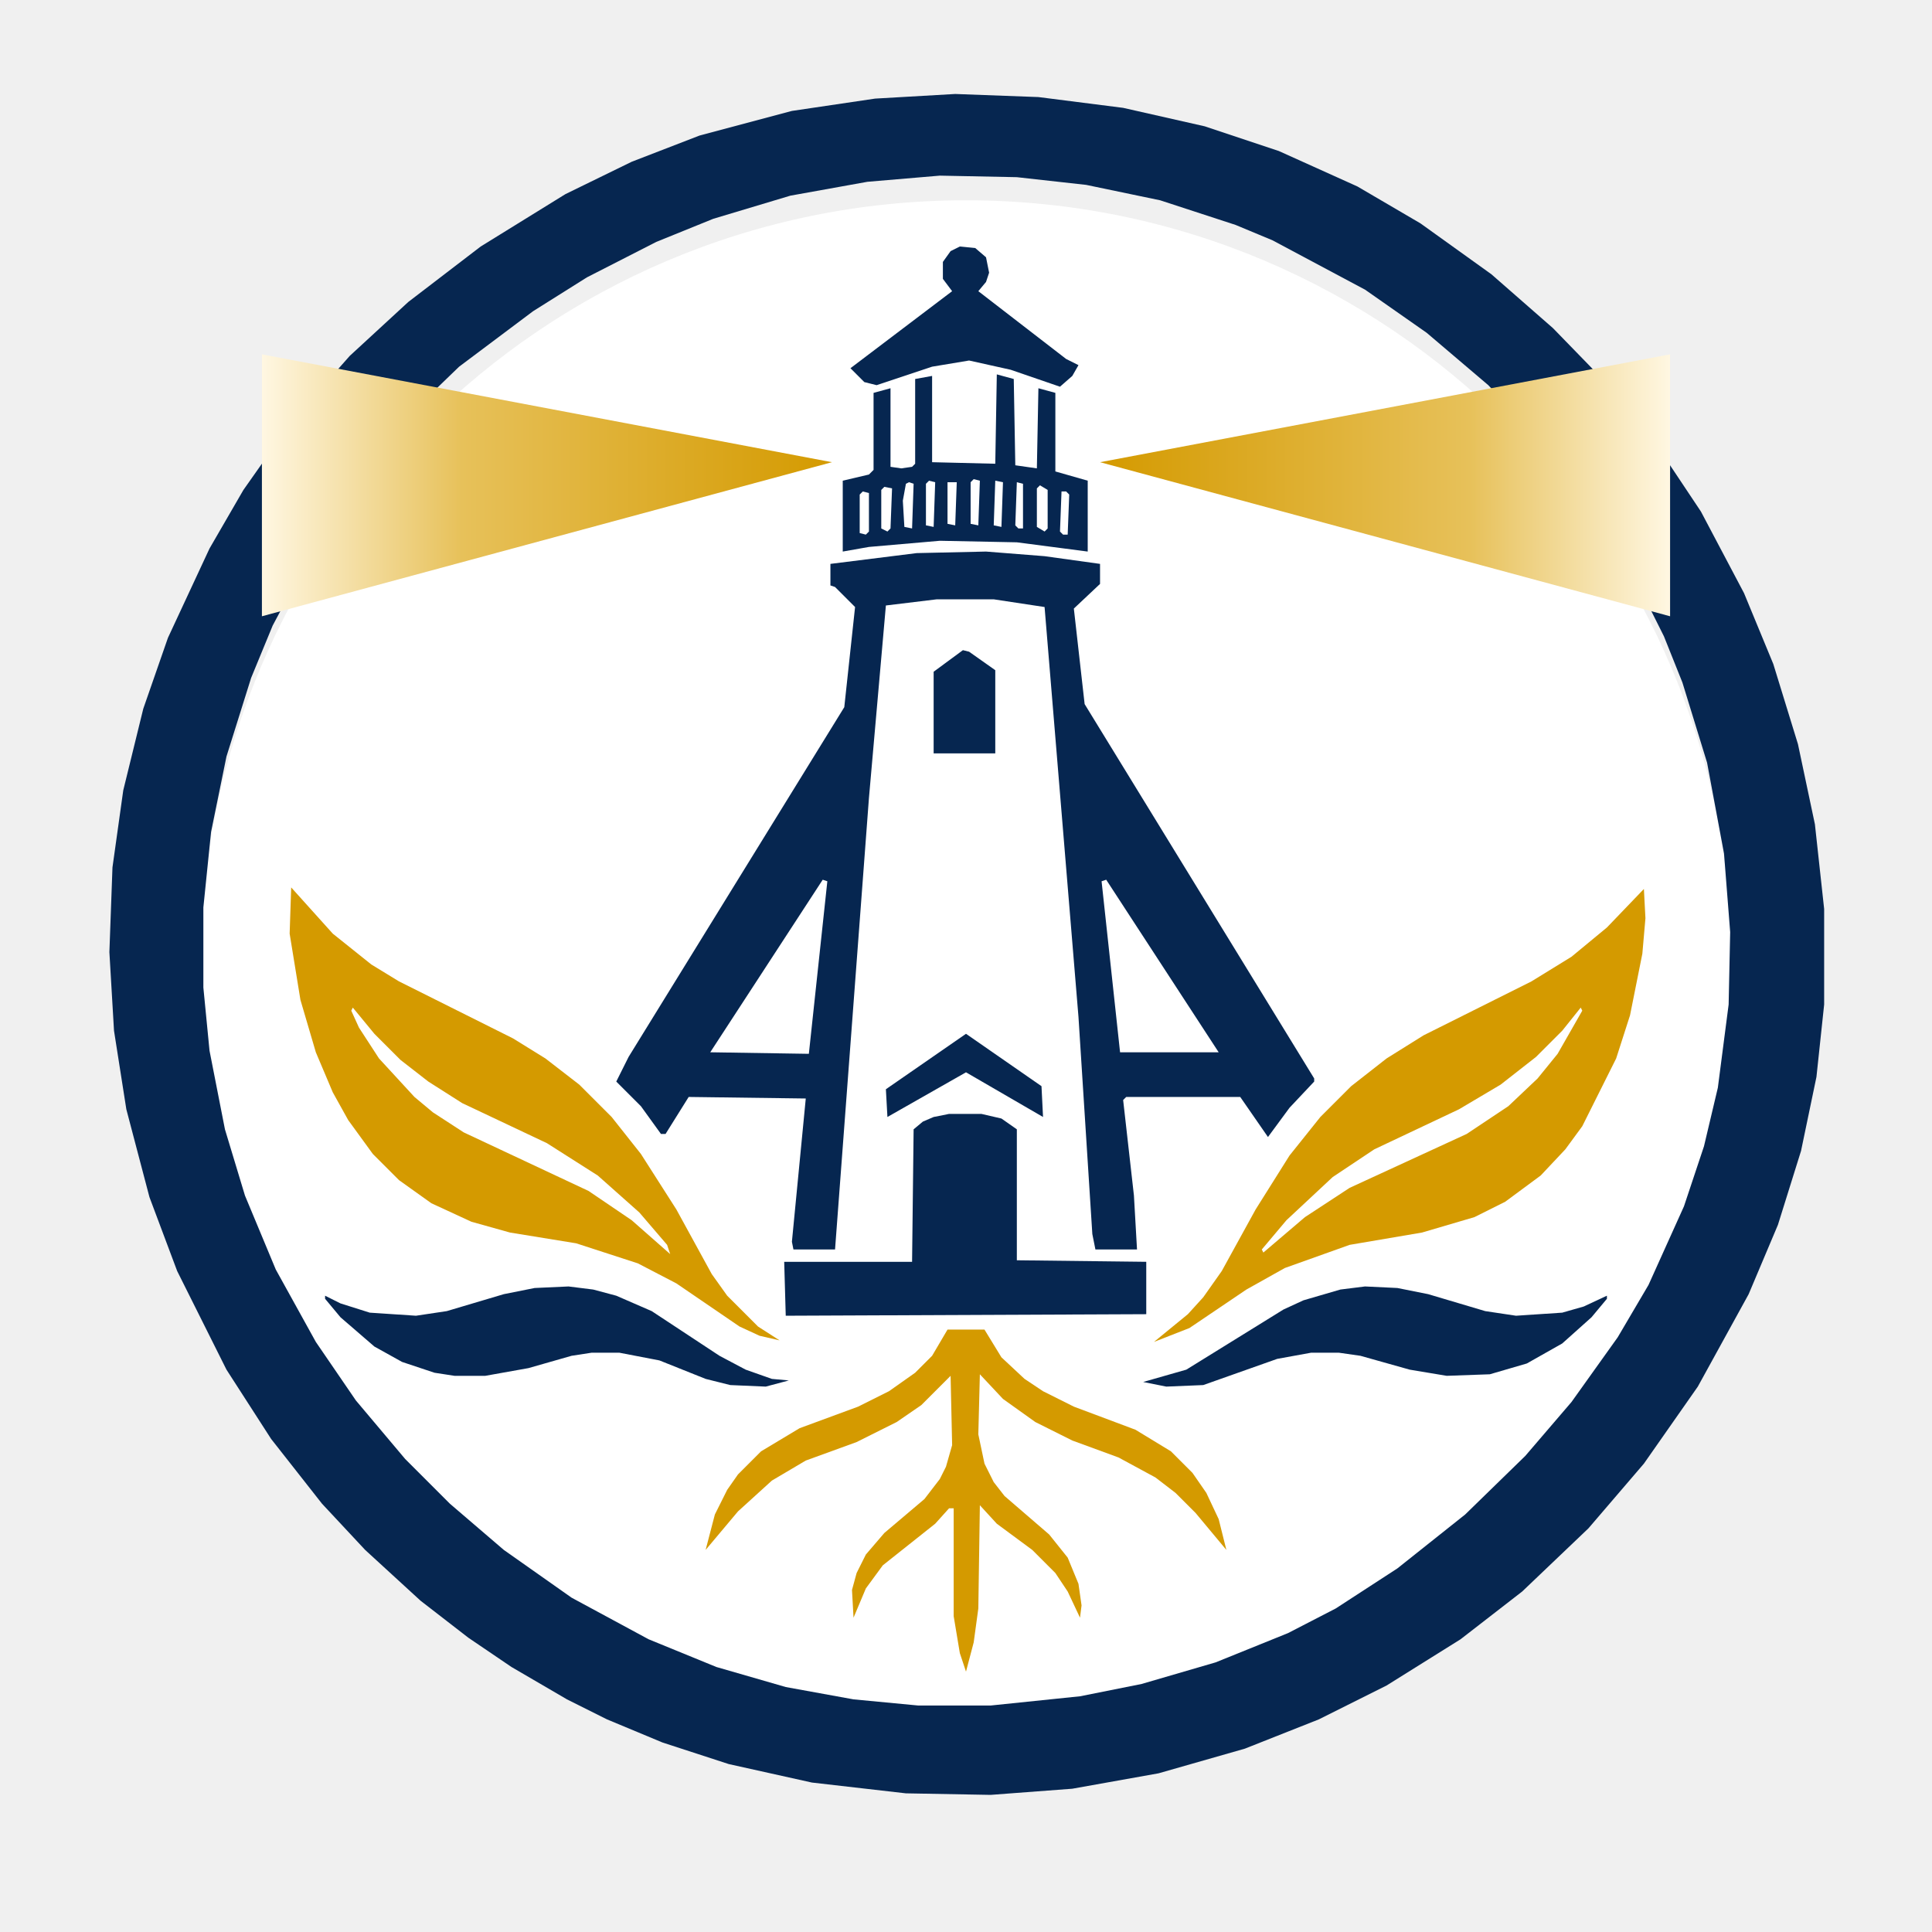
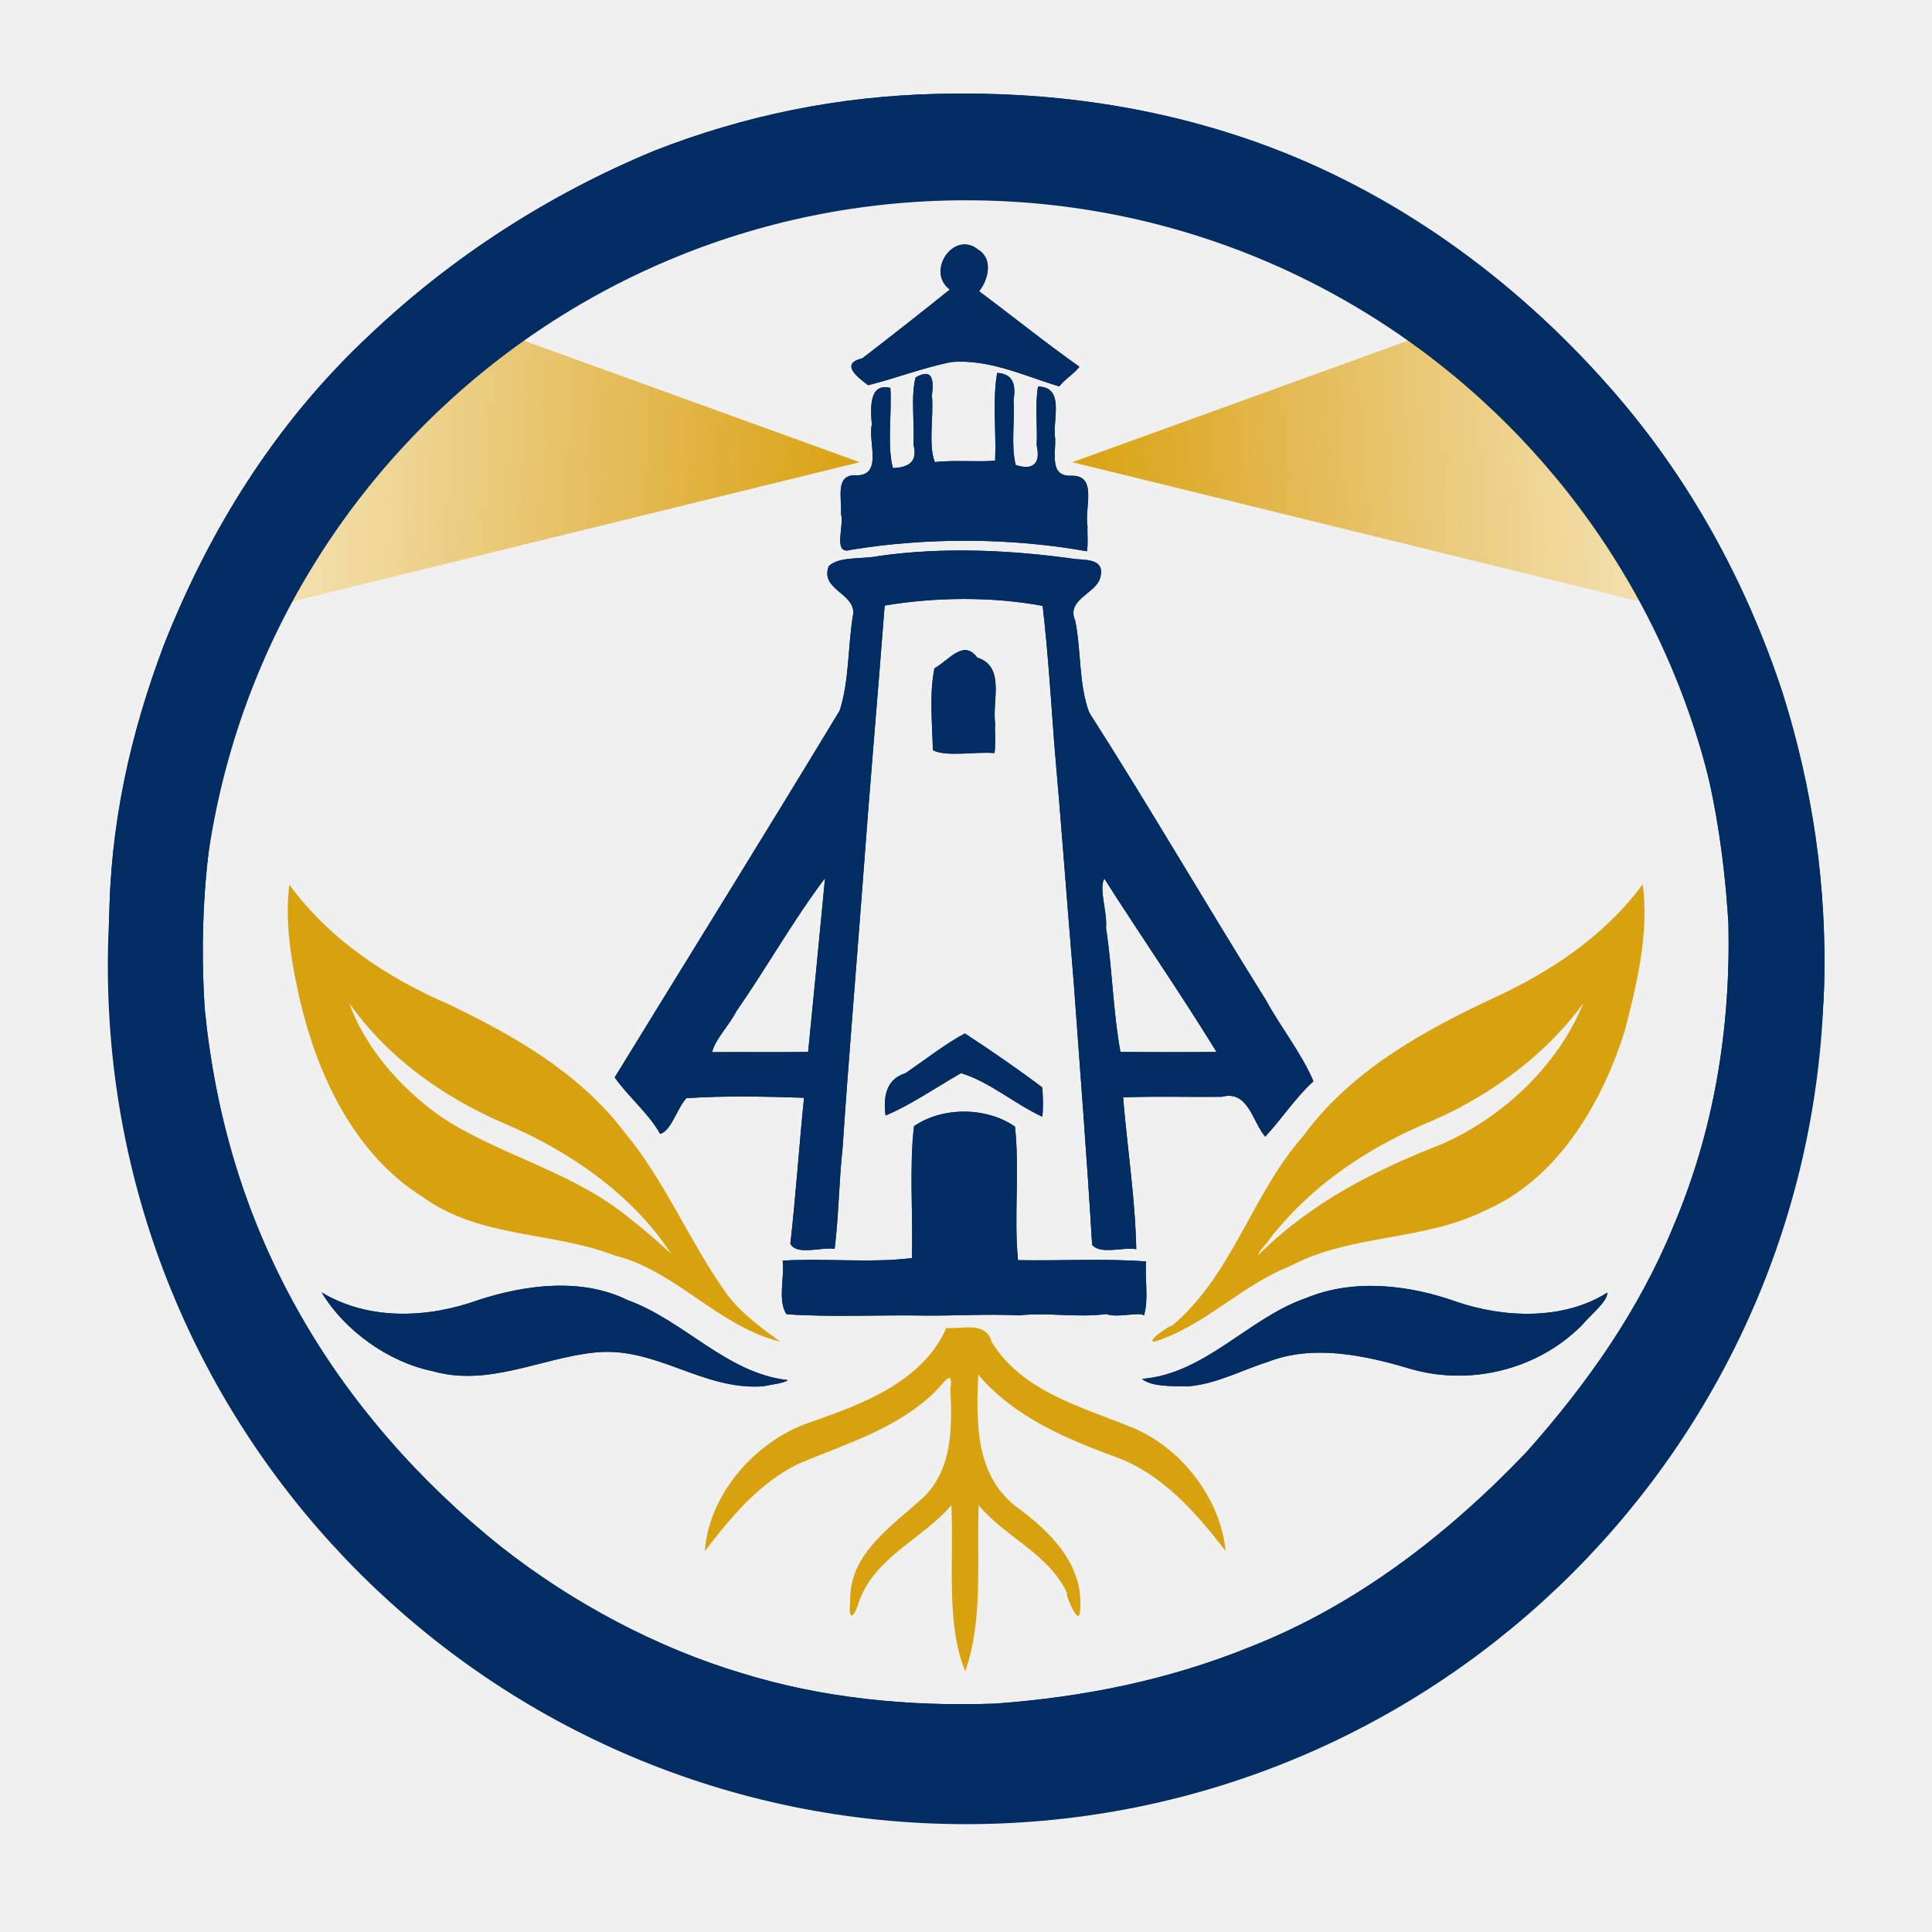
- <svg xmlns="http://www.w3.org/2000/svg" viewBox="0 0 1254 1254" width="1254" height="1254">
+ <svg xmlns="http://www.w3.org/2000/svg" version="1.1" viewBox="0 0 1254 1254">
  <defs>
-     <linearGradient id="beam-left" x1="540" y1="300" x2="170" y2="300" gradientUnits="userSpaceOnUse">
-       <stop offset="0%" stop-color="#D49A00" />
-       <stop offset="65%" stop-color="#E7C15A" />
-       <stop offset="100%" stop-color="#FFF7E2" />
+     <clipPath id="b">
+       <circle cx="627" cy="627" r="557" />
+     </clipPath>
+     <linearGradient id="c" x1="558" x2="69" y1="300" y2="271" gradientUnits="userSpaceOnUse">
+       <stop stop-color="#d8a20f" offset="0" />
+       <stop stop-color="#e3b84f" offset=".28" />
+       <stop stop-color="#efd89a" offset=".64" />
+       <stop stop-color="#fbf2da" offset="1" />
    </linearGradient>
-     <linearGradient id="beam-right" x1="714" y1="300" x2="1084" y2="300" gradientUnits="userSpaceOnUse">
-       <stop offset="0%" stop-color="#D49A00" />
-       <stop offset="65%" stop-color="#E7C15A" />
-       <stop offset="100%" stop-color="#FFF7E2" />
+     <linearGradient id="a" x1="696" x2="1185" y1="300" y2="271" gradientUnits="userSpaceOnUse">
+       <stop stop-color="#d8a20f" offset="0" />
+       <stop stop-color="#e3b84f" offset=".28" />
+       <stop stop-color="#efd89a" offset=".64" />
+       <stop stop-color="#fbf2da" offset="1" />
    </linearGradient>
  </defs>
-   <circle cx="627.0" cy="627.0" r="497" fill="#FFFFFF" />
-   <path d="M620,61 L568,64 L514,72 L454,88 L410,105 L367,126 L312,160 L265,196 L227,231 L189,274 L158,318 L136,356 L109,414 L93,460 L80,513 L73,563 L71,618 L74,669 L82,720 L97,777 L115,825 L147,889 L176,934 L209,976 L237,1006 L273,1039 L304,1063 L332,1082 L368,1103 L394,1116 L430,1131 L473,1145 L527,1157 L588,1164 L643,1165 L696,1161 L752,1151 L808,1135 L856,1116 L900,1094 L948,1064 L988,1033 L1031,992 L1067,950 L1102,900 L1135,840 L1154,795 L1169,747 L1179,699 L1184,652 L1184,590 L1178,535 L1167,483 L1151,431 L1132,385 L1104,332 L1074,287 L1043,249 L1008,213 L968,178 L922,145 L881,121 L830,98 L782,82 L729,70 L674,63 Z M610,114 L660,115 L705,120 L753,130 L802,146 L826,156 L886,188 L926,216 L966,250 L1001,287 L1035,332 L1058,369 L1080,413 L1092,443 L1108,495 L1119,554 L1123,605 L1122,652 L1115,706 L1106,744 L1093,783 L1070,834 L1050,868 L1020,910 L990,945 L951,983 L907,1018 L867,1044 L836,1060 L789,1079 L741,1093 L701,1101 L643,1107 L596,1107 L554,1103 L510,1095 L465,1082 L421,1064 L371,1037 L327,1006 L292,976 L263,947 L231,909 L205,871 L179,824 L159,776 L146,733 L136,682 L132,641 L132,589 L137,540 L147,491 L163,440 L177,406 L209,346 L233,310 L269,266 L298,238 L346,202 L381,180 L426,157 L463,142 L513,127 L563,118 Z M742,897 L757,900 L781,899 L829,882 L851,878 L869,878 L883,880 L915,889 L939,893 L967,892 L991,885 L1014,872 L1033,855 L1043,843 L1043,841 L1028,848 L1014,852 L984,854 L964,851 L927,840 L907,836 L886,835 L870,837 L846,844 L833,850 L770,889 Z M211,841 L211,843 L221,855 L243,874 L261,884 L282,891 L295,893 L315,893 L343,888 L371,880 L384,878 L402,878 L428,883 L458,895 L474,899 L497,900 L512,896 L501,895 L484,889 L467,880 L423,851 L400,841 L385,837 L369,835 L347,836 L327,840 L290,851 L270,854 L240,852 L221,846 Z M509,819 L510,854 L744,853 L744,819 L660,818 L660,733 L650,726 L637,723 L616,723 L606,725 L599,728 L593,733 L592,819 Z M575,707 L576,725 L627,696 L677,725 L676,705 L627,671 Z M625,422 L606,436 L606,489 L646,489 L646,435 L629,423 Z M539,366 L539,380 L542,381 L555,394 L548,459 L408,686 L400,702 L416,718 L429,736 L432,736 L447,712 L523,713 L514,806 L515,811 L542,811 L564,518 L575,393 L608,389 L645,389 L678,394 L700,660 L709,801 L711,811 L738,811 L736,776 L729,714 L731,712 L805,712 L823,738 L837,719 L853,702 L853,700 L704,457 L697,395 L714,379 L714,366 L678,361 L640,358 L595,359 Z M715,572 L718,571 L791,683 L727,683 Z M537,572 L525,684 L461,683 L534,571 Z M685,255 L674,252 L673,304 L659,302 L658,246 L647,243 L646,301 L605,300 L605,244 L594,246 L594,301 L592,303 L585,304 L578,303 L578,252 L567,255 L567,305 L564,308 L547,312 L547,358 L564,355 L610,351 L660,352 L706,358 L706,312 L685,306 Z M689,319 L692,319 L694,321 L693,347 L690,347 L688,345 Z M560,319 L564,320 L564,345 L562,347 L558,346 L558,321 Z M574,316 L579,317 L578,343 L576,345 L572,343 L572,318 Z M675,315 L680,318 L680,343 L678,345 L673,342 L673,317 Z M660,313 L664,314 L664,343 L661,343 L659,341 Z M590,313 L593,314 L592,343 L587,342 L586,325 L588,314 Z M646,312 L651,313 L650,342 L645,341 Z M615,313 L621,313 L620,341 L615,340 Z M603,312 L607,313 L606,342 L601,341 L601,314 Z M632,311 L636,312 L635,341 L630,340 L630,313 Z M552,239 L561,248 L569,250 L605,238 L629,234 L656,240 L688,251 L696,244 L700,237 L692,233 L635,189 L640,183 L642,177 L640,167 L633,161 L623,160 L617,163 L612,170 L612,181 L618,189 Z" fill="#062650" fill-rule="evenodd" stroke="none" />
-   <polygon points="540,300 170,230 170,400" fill="url(#beam-left)" />
-   <polygon points="714,300 1084,230 1084,400" fill="url(#beam-right)" />
-   <path d="M458,1006 L479,981 L501,961 L523,948 L556,936 L582,923 L598,912 L617,893 L618,938 L614,952 L610,960 L600,973 L574,995 L562,1009 L556,1021 L553,1032 L554,1050 L562,1031 L573,1016 L607,989 L616,979 L619,979 L619,1049 L623,1073 L627,1085 L632,1066 L635,1044 L636,977 L647,989 L670,1006 L685,1021 L693,1033 L701,1050 L702,1042 L700,1028 L693,1011 L681,996 L652,971 L645,962 L639,950 L635,931 L636,892 L651,908 L672,923 L696,935 L726,946 L750,959 L763,969 L776,982 L796,1006 L791,986 L783,969 L774,956 L760,942 L737,928 L697,913 L677,903 L665,895 L650,881 L639,863 L615,863 L605,880 L594,891 L577,903 L557,913 L519,927 L494,942 L479,957 L472,967 L464,983 Z M1067,577 L1043,602 L1020,621 L994,637 L924,672 L900,687 L877,705 L857,725 L837,750 L815,785 L793,825 L781,842 L771,853 L749,871 L772,862 L809,837 L834,823 L876,808 L923,800 L957,790 L977,780 L1000,763 L1016,746 L1027,731 L1049,687 L1058,659 L1066,619 L1068,596 Z M1026,654 L1027,656 L1011,684 L998,700 L979,718 L952,736 L876,771 L847,790 L820,813 L819,811 L835,792 L865,764 L892,746 L947,720 L974,704 L997,686 L1014,669 Z M189,576 L188,606 L195,649 L205,683 L216,709 L226,727 L242,749 L259,766 L280,781 L306,793 L331,800 L374,807 L414,820 L439,833 L480,861 L493,867 L506,870 L492,861 L472,841 L462,827 L439,785 L416,749 L397,725 L376,704 L354,687 L333,674 L259,637 L241,626 L216,606 Z M229,654 L243,671 L260,688 L278,702 L300,716 L355,742 L388,763 L415,787 L433,808 L435,814 L410,792 L382,773 L301,735 L281,722 L269,712 L246,687 L233,667 L228,656 Z" fill="#D49A00" fill-rule="evenodd" stroke="none" />
+   <path d="m636.5 1164.8c-61.903 0.154-121.48-7.02-177.75-24.56-77.146-23.373-148.64-65.823-209.25-122.23-60.211-56.665-106.1-123.88-136.75-197.75-28.611-69.446-44.147-142.2-41.88-220.73 0.298-63.774 13.747-123.22 35.38-180.53 29.424-74.672 72.263-144.14 133.27-201.22 54.357-51.649 117.12-91.651 184.73-119.77 58.667-23.029 119.95-35.667 185-37.11 73.295-1.761 142.44 8.52 208 32.03 86.81 31.216 164.64 86.98 227.27 158.1 51.515 58.215 88.636 126.3 112.37 198.25 19.35 61.303 29.255 125.85 26.99 193.5-3.69 72.267-21.157 139.6-53.02 203.5-29.789 60.953-69.769 115.48-119.11 164.29-46.481 43.853-97.791 78.571-155.25 104.35-60.621 26.784-123.4 43.717-190.5 47.99-9.384 2.264-20.332-0.392-29.5 1.89zm9.02-59.02c57.642-4.12 113.05-15.377 165.73-36.76 67.679-26.514 127.33-71.753 179.51-126.49 39.248-44.07 72.827-91.735 95.24-146.27 26.125-61.528 37.371-126.91 35.87-196.73-2.916-48.858-10.86-96.755-26.01-142-22.067-67.174-59.446-131.03-108.11-184.27-48.062-52.501-105.65-92.196-169.25-120.24-54.443-22.765-111.3-36.574-172-38.12-41.16-3.404-81.809 2.525-121 9.01-54.521 12.221-107.24 32.793-156 62.88-45.327 27.67-89.679 61.697-123 105.01-45.943 58.442-79.859 125.36-98.64 195.48-14.094 52.931-18.72 110.2-14.99 167.5 6.883 69.287 25.761 133.69 60.01 195 32.562 58.604 79.25 112.01 133.12 154.77 45.884 35.981 100.29 64.95 155.52 81.48 51.606 15.952 106.8 21.722 164 19.75zm41.98-854.98c-22.614-6.799-45.786-18.006-70.27-15.77-18.034 3.625-36.619 10.756-53.73 15-7.409-5.526-18.289-13.993-3.73-17.5 19.07-14.646 38.705-30.097 56.73-44.59-15.594-11.546 2.277-38.606 18.25-26.03 10.386 6.326 6.46 20.016 0.75 27.15 21.629 16.079 43.62 33.835 65.11 48.97-3.443 4.568-9.223 7.873-13.11 12.77zm18 107.01c-49.465-8.852-103.88-9.059-153.5-0.9-11.815 3.466-3.779-15.96-6.13-23.38 0.664-10.593-4.39-26.378 10.91-25 16.114-0.756 6.523-21.884 9.09-33-0.818-10.308-2.039-27.177 12.03-23.75 1.057 16.861-2.212 37.452 1.63 52 9.673-0.234 16.541-3.771 13.34-15.25 0.915-14.328-1.834-30.065 1.38-43.51 11.135-6.402 11.928 1.455 10.63 11.76 1.246 13.875-2.493 31.723 1.87 43.13 13.138-1.417 26.718 0.07 39.15-0.88 0.849-18.826-1.849-39.069 1.35-57.01 10.635 0.822 12.152 7.715 10.63 17.76 0.91 13.828-1.823 29.065 1.37 42.01 11.214 3.709 16.367-0.816 13.62-12.76 0.587-12.571-1.174-26.306 0.88-38.15 17.893 0.301 9.128 21.914 11.13 33.9 0.324 10.248-3.675 24.475 10.37 24.02 17.679-0.629 8.353 21.533 10.63 32.98-0.255 5.296 0.508 10.868-0.38 16.03zm32 453c-8.918-1.537-22.893 3.669-28.63-2.78-3.408-57.413-7.856-113.93-12-171-4.335-51.575-8.106-103.62-12.66-155.25-2.2-29.741-4.083-59.359-7.46-88.54-33.119-6.12-69.488-5.711-102.54-0.21-4.625 60.349-9.909 120.21-14.33 180.75-4.298 57.167-9.156 114.22-13 171.5-2.34 21.606-2.502 43.611-5.13 65.29-8.647-1.329-24.589 4.556-28.75-3.31 3.543-31.143 5.666-63.26 8.87-94.73-24.911-0.853-51.662-1.395-76.37 0.27-6.133 6.642-9.583 20.911-17 23.21-7.553-13.61-21.304-24.719-29.5-36.73 48.61-79.243 97.794-158.32 146-238.03 6.392-19.722 5.189-42.388 8.87-63.22 0.381-13.335-21.528-15.252-16-30.5 6.636-6.654 22.037-4.368 32.38-6.63 42.111-6.006 86.218-3.93 128 2 8.826 0.566 19.493 0.604 15.63 12.88-3.28 9.559-21.97 13.654-16.01 27 4.003 19.579 2.186 41.312 9.13 59.76 39.389 61.609 75.976 124.75 114.76 186.74 9.634 17.694 23.128 34.496 30.74 52.53-11.873 10.862-21.147 25.133-31.3 35.97-8.439-10.016-11.023-30.428-28.2-25.87-21.318 0.248-42.837-0.495-64.03 0.37 2.695 32.86 7.877 65.514 8.53 98.53zm-92-322c-12.555-1.085-31.188 2.667-40-1.87-0.368-17.084-2.418-36.822 1.03-53.16 8.839-4.699 18.803-19.313 27.72-6.99 18.326 5.772 9.758 27.663 11.63 42.49-0.252 6.46 0.504 13.263-0.38 19.53zm-120.96 193.97c3.657-37.497 7.465-75.616 10.96-112.78-20.359 26.807-37.742 57.983-57.51 86.28-4.335 8.794-14.406 19.162-15.74 26.65 20.758-0.151 41.556 0.151 62.29-0.15zm265.08 0c-23.392-38.078-48.928-74.913-72.87-112.54-3.656 6.956 2.091 21.764 1.13 32.04 4.093 26.506 4.55 54.46 9.37 80.51 20.773 0.176 41.618 0.198 62.37-0.01zm-113.12 42.03c-17.838-8.226-34.49-22.838-52.75-28.26-16.073 9.193-33.036 20.897-48.94 27.48-1.673-12.194 0.354-23.574 12.97-27.5 12.403-8.453 26.226-19.266 38.49-25.75 16.858 11.009 34.462 23.116 50.23 35.03 0.41 5.387 0.791 12.99 0 19zm66 129.03c-2.586-2.66-17.004 1.854-24.5-0.93-18.72 2.514-37.784-1.232-56.77 0.87-19.376-1.066-40.323 0.27-60.23 0.13-30.06-0.594-60.971 1.188-90.5-0.89-5.897-8.759-1.163-23.628-2.5-34.78 27.547-1.708 57.855 1.715 83.89-1.71 0.873-28.331-1.846-58.068 1.36-85.52 18.361-12.781 47.208-12.611 65.52 0.27 3.156 28.031-0.78 58.754 1.98 86.65 27.577 0.517 56.32-1.184 83.17 0.85-1.009 11.455 1.821 24.459-1.42 35.06zm-247 45.96c-39.763 2.932-69.766-26.38-110-21.89-34.85 3.74-68.814 22.44-105 11.98-28.536-5.862-57.079-26.466-71.75-51.07 30.676 18.576 69.297 16.684 101.5 5.07 30.733-10.054 67.101-14.768 97-0.09 37.121 13.471 64.251 47.524 104.05 51.98-2.131 2.024-10.618 2.794-15.8 4.02zm276 0c-10.052-0.097-24.076 0.425-30.25-4.8 41.08-3.277 69.439-39.822 106.53-52.47 30.883-12.848 66.9-8.561 97.47 2.37 31.083 10.603 69.558 12.103 98-5.9 0.435 5.592-11.244 14.714-16.25 20.91-29.29 29.647-74.058 40.21-113.5 27.98-28.42-8.319-61.312-15.336-90.5-3.98-17.037 5.404-33.421 14.356-51.5 15.89z" fill="#022d62" fill-rule="evenodd" />
+   <g clip-path="url(#b)">
+     <polygon points="69 420 558 300 69 123" fill="url(#c)" />
+     <polygon points="1185 420 696 300 1185 123" fill="url(#a)" />
+   </g>
+   <path d="m506.5 870.83c-39.979-9.631-67.9-46.149-107.5-55.93-40.529-15.67-87.143-11.099-124.25-37.69-44.955-28.125-68.441-79.196-79.87-127.21-5.495-24.063-10.322-51.249-7.04-75.75 26.445 36.293 64.845 60.987 103.68 77.75 41.161 19.761 84.364 44.019 113.73 82.77 26.237 31.455 41.668 69.894 65 103 9.21 13.618 24.012 24.196 36.25 33.06zm243-0.06c-7.233 0.225 13.772-12.903 11.01-10.02 39.75-33.616 51.872-85.433 85.25-123.25 31.035-42.457 77.473-68.074 123.49-89.65 37.18-17.05 71.995-40.18 97-73.87 4.209 31.831-3.794 64.42-11.5 94.54-14.634 46.851-43.263 96.795-91.25 117.38-39.568 19.717-86.869 14.963-126 35.87-31.734 12.365-55.48 38.786-88 49zm-313.85-57.02c-26.07-39.54-67.374-67.364-109.42-85-38.497-16.801-74.651-42.079-99.48-77.63 10.369 30.034 36.831 59.563 65.5 77.64 38.541 23.041 81.824 33.302 116.5 62.12 9.297 7.088 18.285 15.037 26.9 22.87zm380.96 1c33.88-33.968 75.536-55.099 118.64-71.9 40.11-17.391 75.909-51.207 92.5-91.75-26.326 36.065-64.99 63.072-104.78 79.15-37.874 16.601-72.732 40.266-98.74 73.75-2.03 3.583-7.253 7.841-7.62 10.75zm-190.11 270.03c-12.773-31.163-7.19-71.771-9-107.8-18.938 22.241-49.625 33.362-60 62.8-3.321 11.033-7.076 12.651-5.63-0.78-0.846-30.73 27.444-48.641 47.89-67.5 18.409-18.436 18.291-44.528 17.11-70 2.072-14.027-4.582-3.619-9.64 1.5-25.011 24.701-58.528 34.09-89.26 47.25-25.193 12.279-43.855 34.841-60.47 56.51 2.649-37.365 33.659-72.753 70.28-84.26 32.267-11.37 71.011-25.737 86.47-60.53 11.247 0.699 25.822-4.532 29.51 9.28 19.93 31.862 57.53 41.707 89.49 54.65 32.901 12.796 58.999 46.452 62.25 80.87-18.935-24.743-41.164-50.097-71-60.92-32.49-12.025-66.066-25.894-89.58-53.6-1.314 31.305-1.862 64.427 24.08 85.27 22.761 16.424 45.512 38.721 41.88 69.23-1.067 9.287-10.809-15.507-8.03-12.25-11.757-25.838-40.553-36.831-57.64-57.5-1.36 36.525 3.071 74.326-8.71 107.78z" fill="#d8a20f" fill-rule="evenodd" />
+   <path d="m636.5 1164.8c-61.903 0.154-121.48-7.02-177.75-24.56-77.146-23.373-148.64-65.823-209.25-122.23-60.211-56.665-106.1-123.88-136.75-197.75-28.611-69.446-44.147-142.2-41.88-220.73 0.298-63.774 13.747-123.22 35.38-180.53 29.424-74.672 72.263-144.14 133.27-201.22 54.357-51.649 117.12-91.651 184.73-119.77 58.667-23.029 119.95-35.667 185-37.11 73.295-1.761 142.44 8.52 208 32.03 86.81 31.216 164.64 86.98 227.27 158.1 51.515 58.215 88.636 126.3 112.37 198.25 19.35 61.303 29.255 125.85 26.99 193.5-3.69 72.267-21.157 139.6-53.02 203.5-29.789 60.953-69.769 115.48-119.11 164.29-46.481 43.853-97.791 78.571-155.25 104.35-60.621 26.784-123.4 43.717-190.5 47.99-9.384 2.264-20.332-0.392-29.5 1.89zm9.02-59.02c57.642-4.12 113.05-15.377 165.73-36.76 67.679-26.514 127.33-71.753 179.51-126.49 39.248-44.07 72.827-91.735 95.24-146.27 26.125-61.528 37.371-126.91 35.87-196.73-2.916-48.858-10.86-96.755-26.01-142-22.067-67.174-59.446-131.03-108.11-184.27-48.062-52.501-105.65-92.196-169.25-120.24-54.443-22.765-111.3-36.574-172-38.12-41.16-3.404-81.809 2.525-121 9.01-54.521 12.221-107.24 32.793-156 62.88-45.327 27.67-89.679 61.697-123 105.01-45.943 58.442-79.859 125.36-98.64 195.48-14.094 52.931-18.72 110.2-14.99 167.5 6.883 69.287 25.761 133.69 60.01 195 32.562 58.604 79.25 112.01 133.12 154.77 45.884 35.981 100.29 64.95 155.52 81.48 51.606 15.952 106.8 21.722 164 19.75zm41.98-854.98c-22.614-6.799-45.786-18.006-70.27-15.77-18.034 3.625-36.619 10.756-53.73 15-7.409-5.526-18.289-13.993-3.73-17.5 19.07-14.646 38.705-30.097 56.73-44.59-15.594-11.546 2.277-38.606 18.25-26.03 10.386 6.326 6.46 20.016 0.75 27.15 21.629 16.079 43.62 33.835 65.11 48.97-3.443 4.568-9.223 7.873-13.11 12.77zm18 107.01c-49.465-8.852-103.88-9.059-153.5-0.9-11.815 3.466-3.779-15.96-6.13-23.38 0.664-10.593-4.39-26.378 10.91-25 16.114-0.756 6.523-21.884 9.09-33-0.818-10.308-2.039-27.177 12.03-23.75 1.057 16.861-2.212 37.452 1.63 52 9.673-0.234 16.541-3.771 13.34-15.25 0.915-14.328-1.834-30.065 1.38-43.51 11.135-6.402 11.928 1.455 10.63 11.76 1.246 13.875-2.493 31.723 1.87 43.13 13.138-1.417 26.718 0.07 39.15-0.88 0.849-18.826-1.849-39.069 1.35-57.01 10.635 0.822 12.152 7.715 10.63 17.76 0.91 13.828-1.823 29.065 1.37 42.01 11.214 3.709 16.367-0.816 13.62-12.76 0.587-12.571-1.174-26.306 0.88-38.15 17.893 0.301 9.128 21.914 11.13 33.9 0.324 10.248-3.675 24.475 10.37 24.02 17.679-0.629 8.353 21.533 10.63 32.98-0.255 5.296 0.508 10.868-0.38 16.03zm32 453c-8.918-1.537-22.893 3.669-28.63-2.78-3.408-57.413-7.856-113.93-12-171-4.335-51.575-8.106-103.62-12.66-155.25-2.2-29.741-4.083-59.359-7.46-88.54-33.119-6.12-69.488-5.711-102.54-0.21-4.625 60.349-9.909 120.21-14.33 180.75-4.298 57.167-9.156 114.22-13 171.5-2.34 21.606-2.502 43.611-5.13 65.29-8.647-1.329-24.589 4.556-28.75-3.31 3.543-31.143 5.666-63.26 8.87-94.73-24.911-0.853-51.662-1.395-76.37 0.27-6.133 6.642-9.583 20.911-17 23.21-7.553-13.61-21.304-24.719-29.5-36.73 48.61-79.243 97.794-158.32 146-238.03 6.392-19.722 5.189-42.388 8.87-63.22 0.381-13.335-21.528-15.252-16-30.5 6.636-6.654 22.037-4.368 32.38-6.63 42.111-6.006 86.218-3.93 128 2 8.826 0.566 19.493 0.604 15.63 12.88-3.28 9.559-21.97 13.654-16.01 27 4.003 19.579 2.186 41.312 9.13 59.76 39.389 61.609 75.976 124.75 114.76 186.74 9.634 17.694 23.128 34.496 30.74 52.53-11.873 10.862-21.147 25.133-31.3 35.97-8.439-10.016-11.023-30.428-28.2-25.87-21.318 0.248-42.837-0.495-64.03 0.37 2.695 32.86 7.877 65.514 8.53 98.53zm-92-322c-12.555-1.085-31.188 2.667-40-1.87-0.368-17.084-2.418-36.822 1.03-53.16 8.839-4.699 18.803-19.313 27.72-6.99 18.326 5.772 9.758 27.663 11.63 42.49-0.252 6.46 0.504 13.263-0.38 19.53zm-120.96 193.97c3.657-37.497 7.465-75.616 10.96-112.78-20.359 26.807-37.742 57.983-57.51 86.28-4.335 8.794-14.406 19.162-15.74 26.65 20.758-0.151 41.556 0.151 62.29-0.15zm265.08 0c-23.392-38.078-48.928-74.913-72.87-112.54-3.656 6.956 2.091 21.764 1.13 32.04 4.093 26.506 4.55 54.46 9.37 80.51 20.773 0.176 41.618 0.198 62.37-0.01zm-113.12 42.03c-17.838-8.226-34.49-22.838-52.75-28.26-16.073 9.193-33.036 20.897-48.94 27.48-1.673-12.194 0.354-23.574 12.97-27.5 12.403-8.453 26.226-19.266 38.49-25.75 16.858 11.009 34.462 23.116 50.23 35.03 0.41 5.387 0.791 12.99 0 19zm66 129.03c-2.586-2.66-17.004 1.854-24.5-0.93-18.72 2.514-37.784-1.232-56.77 0.87-19.376-1.066-40.323 0.27-60.23 0.13-30.06-0.594-60.971 1.188-90.5-0.89-5.897-8.759-1.163-23.628-2.5-34.78 27.547-1.708 57.855 1.715 83.89-1.71 0.873-28.331-1.846-58.068 1.36-85.52 18.361-12.781 47.208-12.611 65.52 0.27 3.156 28.031-0.78 58.754 1.98 86.65 27.577 0.517 56.32-1.184 83.17 0.85-1.009 11.455 1.821 24.459-1.42 35.06zm-247 45.96c-39.763 2.932-69.766-26.38-110-21.89-34.85 3.74-68.814 22.44-105 11.98-28.536-5.862-57.079-26.466-71.75-51.07 30.676 18.576 69.297 16.684 101.5 5.07 30.733-10.054 67.101-14.768 97-0.09 37.121 13.471 64.251 47.524 104.05 51.98-2.131 2.024-10.618 2.794-15.8 4.02zm276 0c-10.052-0.097-24.076 0.425-30.25-4.8 41.08-3.277 69.439-39.822 106.53-52.47 30.883-12.848 66.9-8.561 97.47 2.37 31.083 10.603 69.558 12.103 98-5.9 0.435 5.592-11.244 14.714-16.25 20.91-29.29 29.647-74.058 40.21-113.5 27.98-28.42-8.319-61.312-15.336-90.5-3.98-17.037 5.404-33.421 14.356-51.5 15.89z" fill="#022d62" fill-rule="evenodd" />
+   <circle cx="627" cy="627" r="527" fill="none" stroke="#022d62" stroke-width="60" />
</svg>
